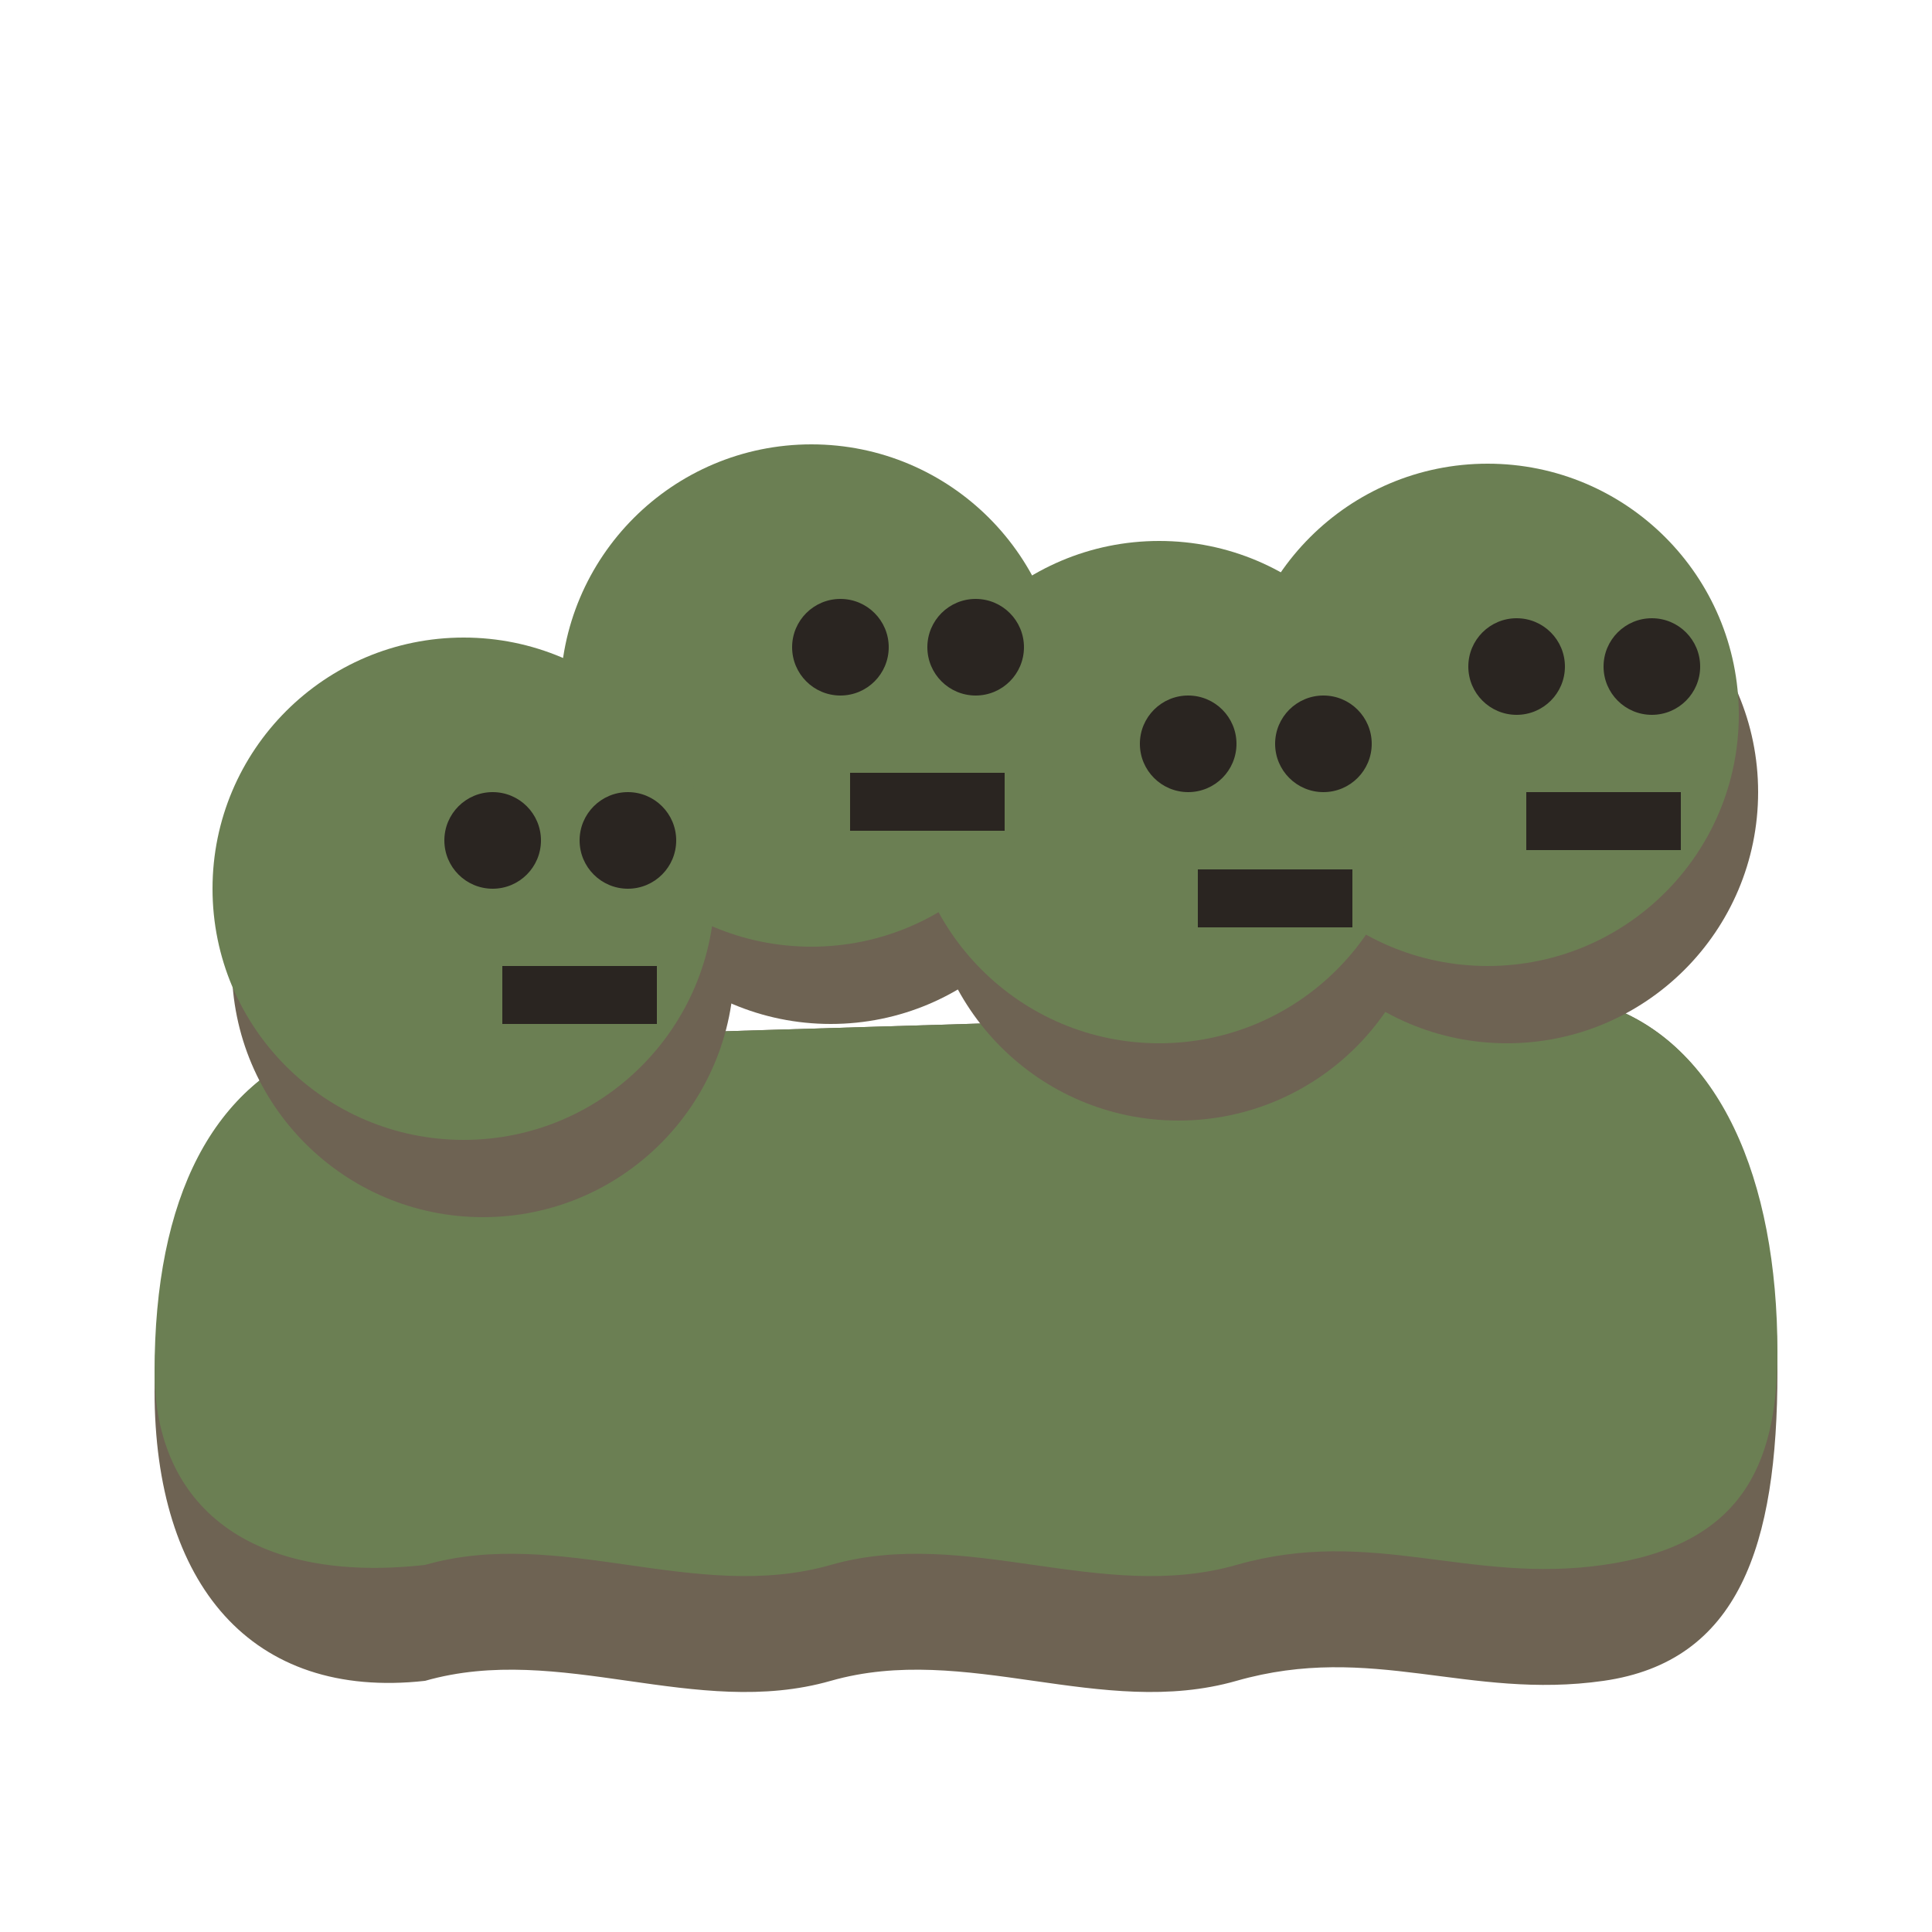
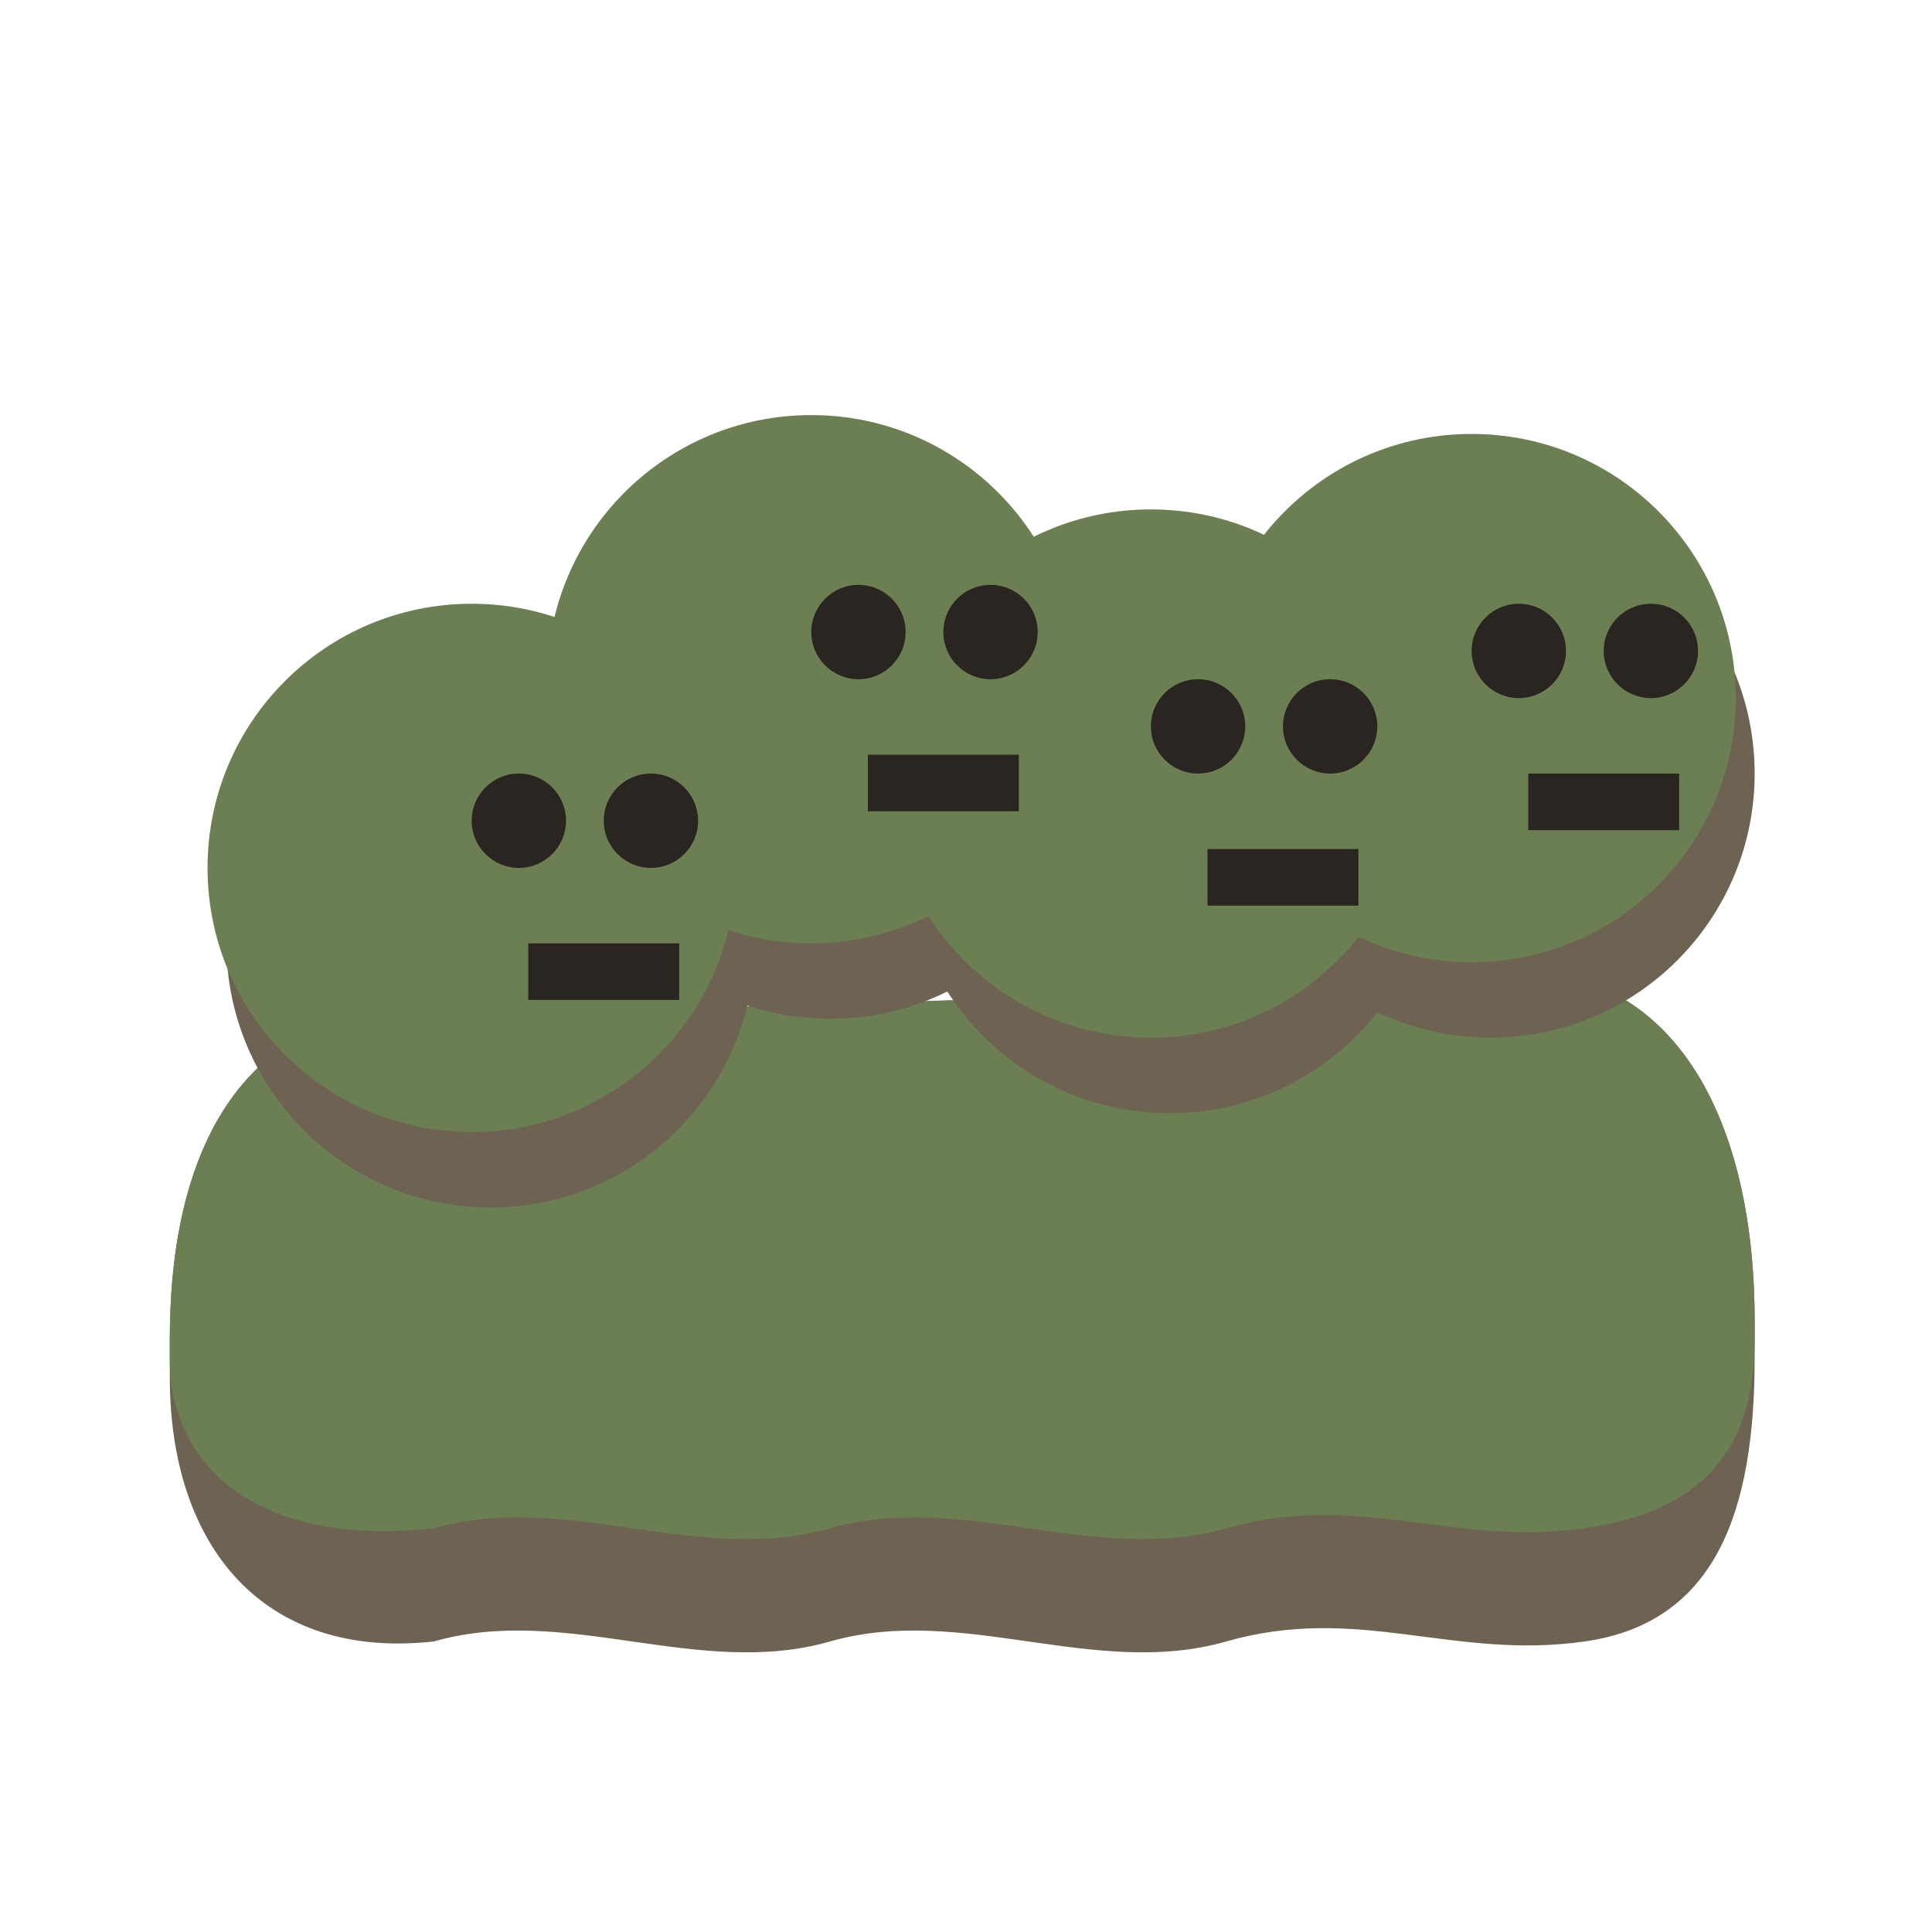
<svg xmlns="http://www.w3.org/2000/svg" viewBox="0 0 100 100" width="512" height="512">
-   <path fill="#6E6353" d="M 8 72 C 8 62, 11 56, 17 54 L 83 52 C 89 54, 92 61, 92 71 C 92 80, 90 86, 83 87 C 76 88, 71 85, 64 87 C 57 89, 50 85, 43 87 C 36 89, 29 85, 22 87 C 13 88, 8 82, 8 72 Z" />
-   <path fill="#6B7F53" d="M 8 71 C 8 62, 11 56, 17 54 L 83 52 C 89 54, 92 61, 92 70 C 92 76, 90 80, 83 81 C 76 82, 71 79, 64 81 C 57 83, 50 79, 43 81 C 36 83, 29 79, 22 81 C 13 82, 8 78, 8 71 Z" />
-   <circle cx="25" cy="50" r="13" fill="#6E6353" />
-   <circle cx="43" cy="40" r="13" fill="#6E6353" />
-   <circle cx="61" cy="45" r="13" fill="#6E6353" />
-   <circle cx="78" cy="41" r="13" fill="#6E6353" />
-   <circle cx="77" cy="37" r="13" fill="#6B7F53" />
-   <circle cx="60" cy="41" r="13" fill="#6B7F53" />
-   <circle cx="42" cy="36" r="13" fill="#6B7F53" />
-   <circle cx="24" cy="46" r="13" fill="#6B7F53" />
-   <g fill="#2A2521">
-     <circle cx="25.5" cy="43.5" r="2.5" />
-     <circle cx="32.5" cy="43.5" r="2.5" />
-     <rect x="26" y="50" width="8" height="3" />
-     <circle cx="43.5" cy="33.5" r="2.5" />
-     <circle cx="50.5" cy="33.5" r="2.5" />
-     <rect x="44" y="40" width="8" height="3" />
-     <circle cx="61.5" cy="38.5" r="2.5" />
-     <circle cx="68.5" cy="38.5" r="2.5" />
-     <rect x="62" y="45" width="8" height="3" />
-     <circle cx="78.5" cy="34.5" r="2.5" />
-     <circle cx="85.5" cy="34.5" r="2.5" />
-     <rect x="79" y="41" width="8" height="3" />
+   <g transform="scale(0.9765625)">
+     <path fill="#6E6353" d="M 9 73 L 9 71 C 9 62, 12 56, 18 54 L 84 52 C 90 54, 93 61, 93 70 L 93 72 C 93 80, 91 86, 84 87 C 77 88, 72 85, 65 87 C 58 89, 51 85, 44 87 C 37 89, 30 85, 23 87 C 14 88, 9 82, 9 73 Z" />
+     <path fill="#6B7F53" d="M 9 72 L 9 71 C 9 62, 12 56, 18 54 L 84 52 C 90 54, 93 61, 93 70 L 93 71 C 93 76, 91 80, 84 81 C 77 82, 72 79, 65 81 C 58 83, 51 79, 44 81 C 37 83, 30 79, 23 81 C 14 82, 9 78, 9 72 Z" />
+     <circle cx="26" cy="50" r="14" fill="#6E6353" />
+     <circle cx="44" cy="40" r="14" fill="#6E6353" />
+     <circle cx="62" cy="45" r="14" fill="#6E6353" />
+     <circle cx="79" cy="41" r="14" fill="#6E6353" />
+     <circle cx="78" cy="37" r="14" fill="#6B7F53" />
+     <circle cx="61" cy="41" r="14" fill="#6B7F53" />
+     <circle cx="43" cy="36" r="14" fill="#6B7F53" />
+     <circle cx="25" cy="46" r="14" fill="#6B7F53" />
+     <g fill="#2A2521">
+       <circle cx="27.5" cy="43.5" r="2.5" />
+       <circle cx="34.5" cy="43.5" r="2.5" />
+       <rect x="28" y="50" width="8" height="3" />
+       <circle cx="45.5" cy="33.5" r="2.5" />
+       <circle cx="52.5" cy="33.5" r="2.5" />
+       <rect x="46" y="40" width="8" height="3" />
+       <circle cx="63.5" cy="38.5" r="2.5" />
+       <circle cx="70.5" cy="38.5" r="2.5" />
+       <rect x="64" y="45" width="8" height="3" />
+       <circle cx="80.5" cy="34.5" r="2.5" />
+       <circle cx="87.5" cy="34.5" r="2.5" />
+       <rect x="81" y="41" width="8" height="3" />
+     </g>
  </g>
</svg>
